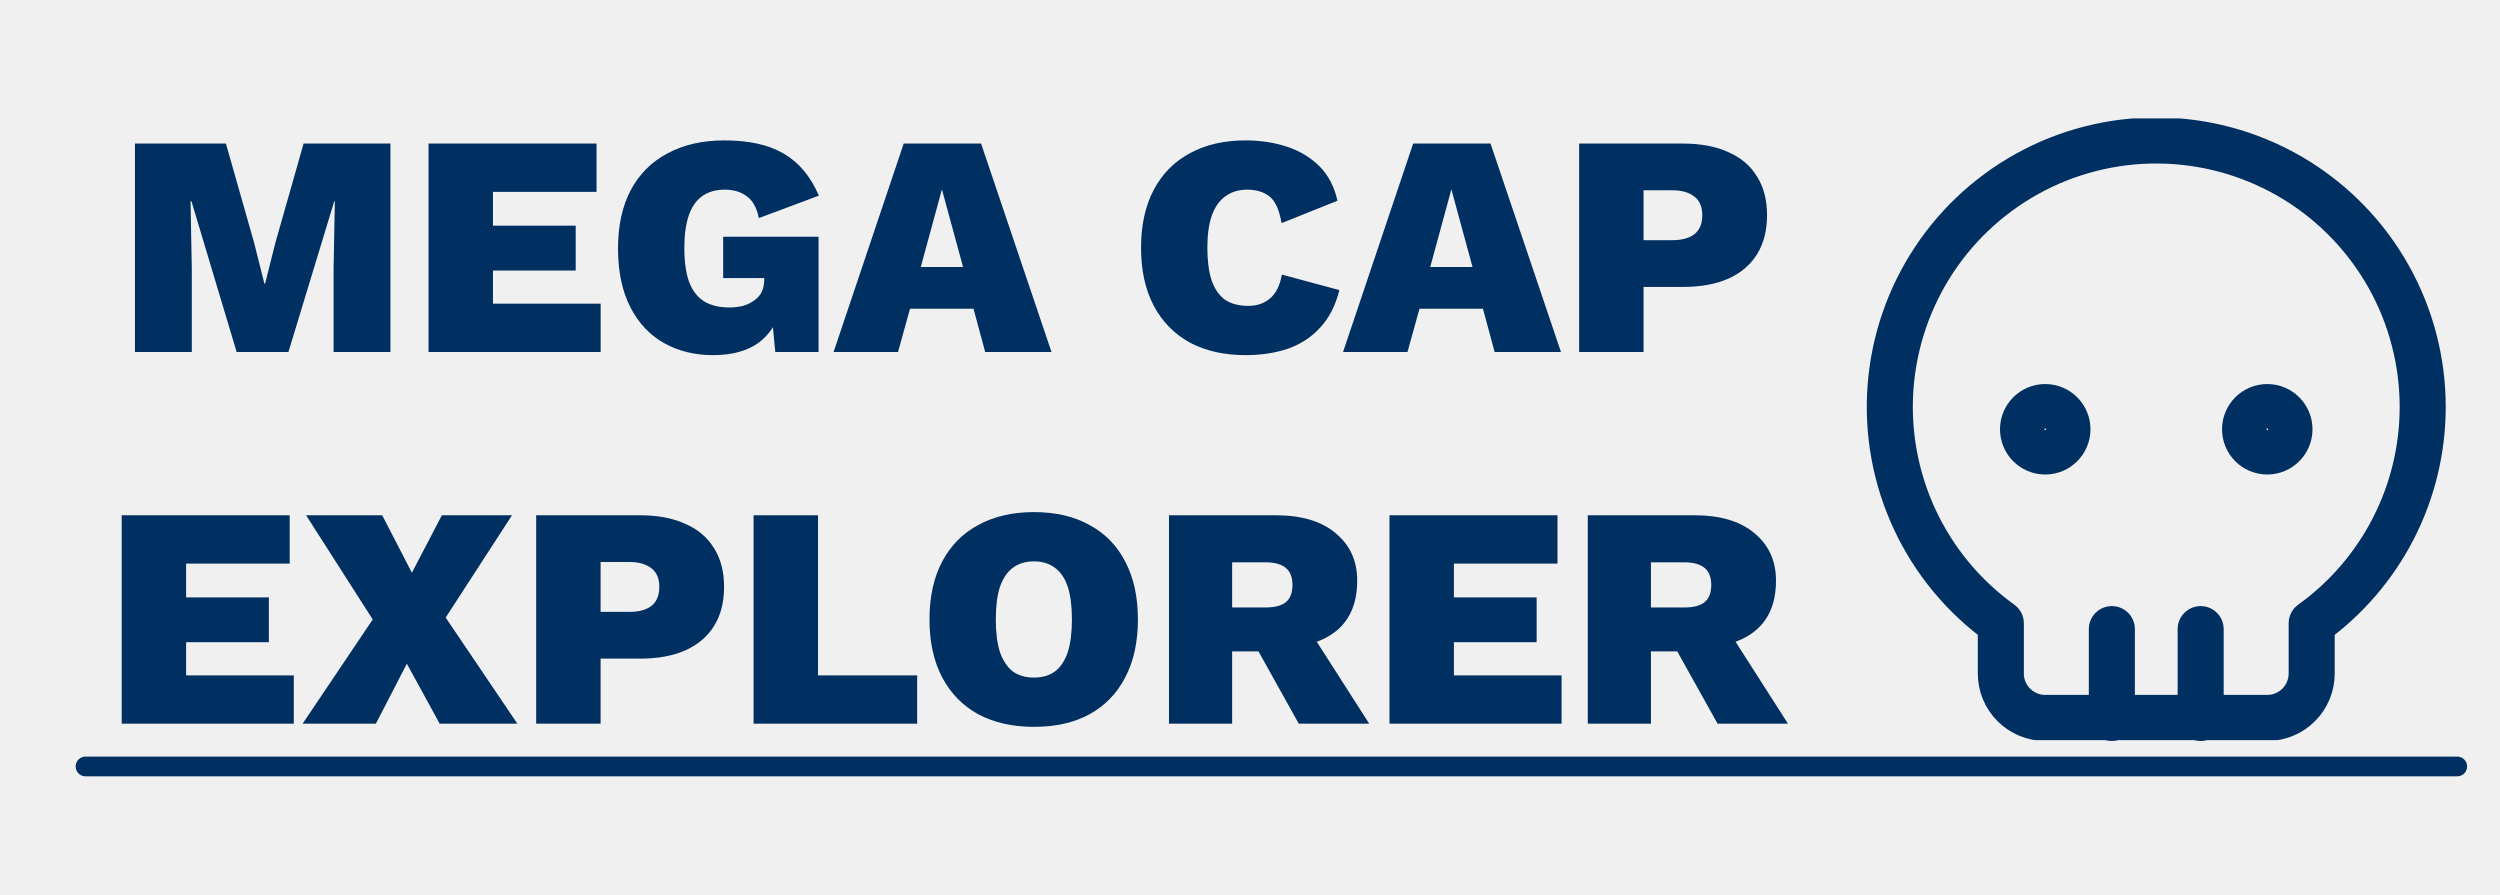
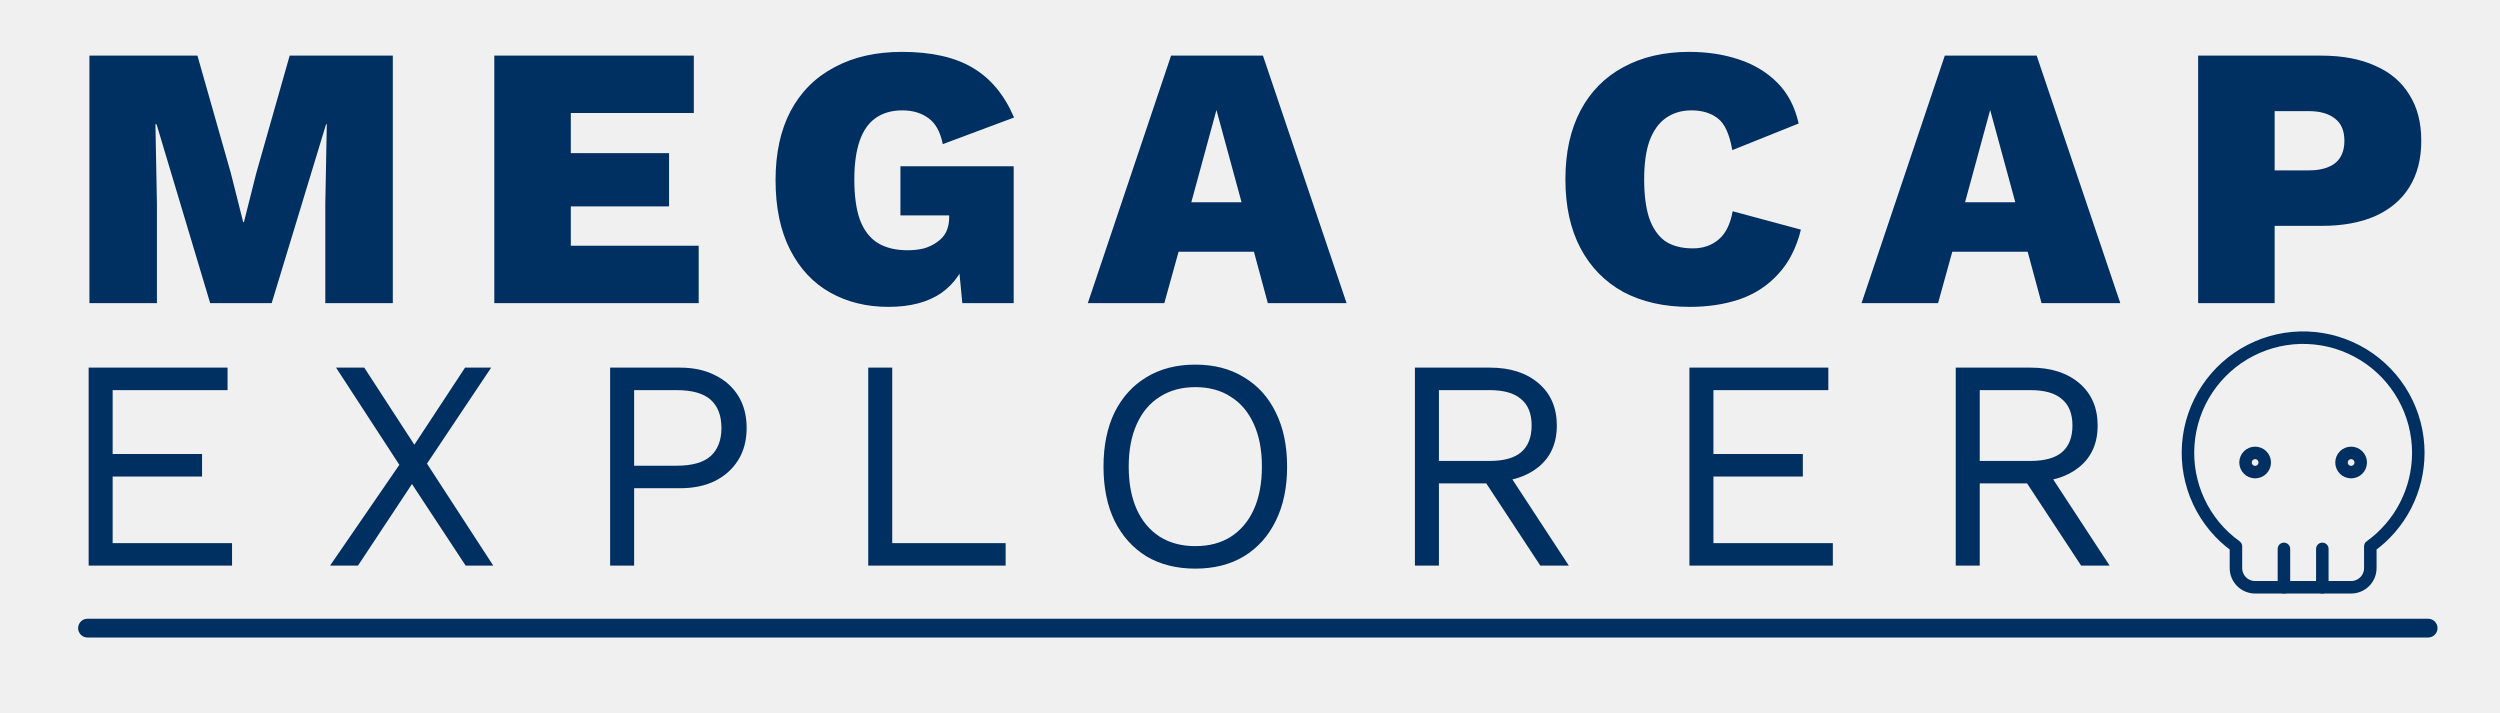
- <svg xmlns="http://www.w3.org/2000/svg" width="760" height="272" viewBox="0 0 760 272" fill="none">
-   <path d="M118.692 43.64V107H101.412V81.656L101.796 61.208H101.604L87.684 107H71.94L58.212 61.208H57.924L58.308 81.656V107H41.028V43.64H68.676L77.22 73.688L80.388 86.264H80.58L83.748 73.688L92.292 43.64H118.692ZM130.278 107V43.64H181.35V58.328H149.862V68.6H175.014V82.232H149.862V92.312H182.598V107H130.278ZM216.774 107.96C211.206 107.96 206.246 106.744 201.894 104.312C197.542 101.88 194.118 98.232 191.622 93.368C189.126 88.504 187.878 82.552 187.878 75.512C187.878 68.6 189.158 62.712 191.718 57.848C194.342 52.92 198.086 49.176 202.95 46.616C207.814 43.992 213.574 42.68 220.23 42.68C227.718 42.68 233.734 44.024 238.278 46.712C242.886 49.4 246.438 53.656 248.934 59.48L230.694 66.296C230.054 63.16 228.838 60.952 227.046 59.672C225.254 58.328 223.014 57.656 220.326 57.656C217.574 57.656 215.27 58.328 213.414 59.672C211.622 60.952 210.278 62.904 209.382 65.528C208.486 68.152 208.038 71.416 208.038 75.32C208.038 79.544 208.518 83 209.478 85.688C210.502 88.376 212.038 90.36 214.086 91.64C216.134 92.856 218.662 93.464 221.67 93.464C223.206 93.464 224.614 93.304 225.894 92.984C227.174 92.6 228.294 92.056 229.254 91.352C230.278 90.648 231.046 89.784 231.558 88.76C232.07 87.672 232.326 86.424 232.326 85.016V84.536H219.846V71.96H248.838V107H235.686L234.15 90.968L237.222 94.04C236.07 98.52 233.766 101.976 230.31 104.408C226.854 106.776 222.342 107.96 216.774 107.96ZM319.655 107H299.495L295.943 93.848H276.647L272.999 107H253.415L274.727 43.64H298.247L319.655 107ZM279.911 81.176H292.775L286.343 57.56L279.911 81.176ZM407.166 88.184C406.014 92.856 404.062 96.664 401.31 99.608C398.622 102.552 395.326 104.696 391.422 106.04C387.582 107.32 383.326 107.96 378.654 107.96C372.126 107.96 366.462 106.68 361.662 104.12C356.926 101.496 353.278 97.752 350.718 92.888C348.158 88.024 346.878 82.168 346.878 75.32C346.878 68.472 348.158 62.616 350.718 57.752C353.278 52.888 356.926 49.176 361.662 46.616C366.462 43.992 372.094 42.68 378.558 42.68C383.166 42.68 387.39 43.32 391.23 44.6C395.134 45.88 398.43 47.864 401.118 50.552C403.806 53.24 405.63 56.728 406.59 61.016L389.598 67.832C388.894 63.736 387.646 61.016 385.854 59.672C384.126 58.328 381.886 57.656 379.134 57.656C376.574 57.656 374.366 58.328 372.51 59.672C370.718 60.952 369.342 62.904 368.382 65.528C367.486 68.088 367.038 71.352 367.038 75.32C367.038 79.224 367.454 82.488 368.286 85.112C369.182 87.736 370.526 89.72 372.318 91.064C374.174 92.344 376.574 92.984 379.518 92.984C382.142 92.984 384.35 92.216 386.142 90.68C387.934 89.144 389.118 86.744 389.694 83.48L407.166 88.184ZM474.53 107H454.37L450.818 93.848H431.522L427.874 107H408.29L429.602 43.64H453.122L474.53 107ZM434.786 81.176H447.65L441.218 57.56L434.786 81.176ZM511.547 43.64C516.987 43.64 521.595 44.504 525.371 46.232C529.211 47.896 532.123 50.36 534.107 53.624C536.155 56.824 537.179 60.76 537.179 65.432C537.179 70.104 536.155 74.072 534.107 77.336C532.123 80.536 529.211 83 525.371 84.728C521.595 86.392 516.987 87.224 511.547 87.224H499.643V107H480.059V43.64H511.547ZM508.379 73.016C511.259 73.016 513.499 72.408 515.099 71.192C516.699 69.912 517.499 67.992 517.499 65.432C517.499 62.872 516.699 60.984 515.099 59.768C513.499 58.488 511.259 57.848 508.379 57.848H499.643V73.016H508.379ZM36.997 220V156.64H88.069V171.328H56.581V181.6H81.733V195.232H56.581V205.312H89.317V220H36.997ZM157.278 220H133.662L123.678 201.76L114.27 220H91.998L113.31 188.32L93.054 156.64H116.19L125.214 174.112L134.334 156.64H155.646L135.486 187.744L157.278 220ZM194.485 156.64C199.925 156.64 204.533 157.504 208.309 159.232C212.149 160.896 215.061 163.36 217.045 166.624C219.093 169.824 220.117 173.76 220.117 178.432C220.117 183.104 219.093 187.072 217.045 190.336C215.061 193.536 212.149 196 208.309 197.728C204.533 199.392 199.925 200.224 194.485 200.224H182.581V220H162.997V156.64H194.485ZM191.317 186.016C194.197 186.016 196.437 185.408 198.037 184.192C199.637 182.912 200.437 180.992 200.437 178.432C200.437 175.872 199.637 173.984 198.037 172.768C196.437 171.488 194.197 170.848 191.317 170.848H182.581V186.016H191.317ZM248.674 205.312H278.818V220H229.09V156.64H248.674V205.312ZM314.341 155.68C320.933 155.68 326.565 156.992 331.237 159.616C335.973 162.176 339.589 165.888 342.085 170.752C344.645 175.616 345.925 181.472 345.925 188.32C345.925 195.168 344.645 201.024 342.085 205.888C339.589 210.752 335.973 214.496 331.237 217.12C326.565 219.68 320.933 220.96 314.341 220.96C307.813 220.96 302.149 219.68 297.349 217.12C292.613 214.496 288.965 210.752 286.405 205.888C283.845 201.024 282.565 195.168 282.565 188.32C282.565 181.472 283.845 175.616 286.405 170.752C288.965 165.888 292.613 162.176 297.349 159.616C302.149 156.992 307.813 155.68 314.341 155.68ZM314.341 170.656C311.717 170.656 309.541 171.328 307.813 172.672C306.149 173.952 304.869 175.872 303.973 178.432C303.141 180.992 302.725 184.288 302.725 188.32C302.725 192.288 303.141 195.584 303.973 198.208C304.869 200.768 306.149 202.72 307.813 204.064C309.541 205.344 311.717 205.984 314.341 205.984C316.901 205.984 319.045 205.344 320.773 204.064C322.501 202.72 323.781 200.768 324.613 198.208C325.445 195.584 325.861 192.288 325.861 188.32C325.861 184.288 325.445 180.992 324.613 178.432C323.781 175.872 322.501 173.952 320.773 172.672C319.045 171.328 316.901 170.656 314.341 170.656ZM387.82 156.64C395.692 156.64 401.772 158.464 406.06 162.112C410.412 165.696 412.588 170.496 412.588 176.512C412.588 183.232 410.476 188.32 406.252 191.776C402.028 195.232 395.948 196.96 388.012 196.96L386.092 198.016H374.572V220H355.372V156.64H387.82ZM384.652 184.672C387.404 184.672 389.452 184.16 390.796 183.136C392.204 182.048 392.908 180.288 392.908 177.856C392.908 175.424 392.204 173.664 390.796 172.576C389.452 171.488 387.404 170.944 384.652 170.944H374.572V184.672H384.652ZM396.268 188.8L416.236 220H394.828L379.372 192.256L396.268 188.8ZM422.403 220V156.64H473.475V171.328H441.987V181.6H467.139V195.232H441.987V205.312H474.723V220H422.403ZM515.132 156.64C523.004 156.64 529.084 158.464 533.372 162.112C537.724 165.696 539.9 170.496 539.9 176.512C539.9 183.232 537.788 188.32 533.564 191.776C529.34 195.232 523.26 196.96 515.324 196.96L513.404 198.016H501.884V220H482.684V156.64H515.132ZM511.964 184.672C514.716 184.672 516.764 184.16 518.108 183.136C519.516 182.048 520.22 180.288 520.22 177.856C520.22 175.424 519.516 173.664 518.108 172.576C516.764 171.488 514.716 170.944 511.964 170.944H501.884V184.672H511.964ZM523.58 188.8L543.548 220H522.14L506.684 192.256L523.58 188.8Z" fill="#002F61" />
-   <g clip-path="url(#clip0_2_2)">
-     <path d="M736.5 123.75C736.508 109.87 732.949 96.221 726.165 84.112C719.38 72.004 709.598 61.841 697.757 54.6C685.916 47.359 672.412 43.282 658.542 42.761C644.672 42.24 630.901 45.292 618.549 51.623C606.198 57.955 595.68 67.355 588.006 78.92C580.332 90.486 575.759 103.829 574.725 117.67C573.691 131.511 576.231 145.386 582.102 157.963C587.972 170.541 596.976 181.398 608.25 189.495V204.75C608.25 208.33 609.672 211.764 612.204 214.296C614.736 216.828 618.17 218.25 621.75 218.25H689.25C692.83 218.25 696.264 216.828 698.796 214.296C701.328 211.764 702.75 208.33 702.75 204.75V189.495C713.187 181.999 721.691 172.128 727.56 160.696C733.428 149.264 736.493 136.6 736.5 123.75V123.75Z" stroke="#002F61" stroke-width="14" stroke-linecap="round" stroke-linejoin="round" />
-     <path d="M621.75 137.25C625.478 137.25 628.5 134.228 628.5 130.5C628.5 126.772 625.478 123.75 621.75 123.75C618.022 123.75 615 126.772 615 130.5C615 134.228 618.022 137.25 621.75 137.25Z" stroke="#002F61" stroke-width="14" stroke-linecap="round" stroke-linejoin="round" />
-     <path d="M689.25 137.25C692.978 137.25 696 134.228 696 130.5C696 126.772 692.978 123.75 689.25 123.75C685.522 123.75 682.5 126.772 682.5 130.5C682.5 134.228 685.522 137.25 689.25 137.25Z" stroke="#002F61" stroke-width="14" stroke-linecap="round" stroke-linejoin="round" />
-     <path d="M642 191.25V218.25" stroke="#002F61" stroke-width="14" stroke-linecap="round" stroke-linejoin="round" />
-     <path d="M669 191.25V218.25" stroke="#002F61" stroke-width="14" stroke-linecap="round" stroke-linejoin="round" />
-   </g>
-   <line x1="26" y1="233" x2="747" y2="233" stroke="#002F61" stroke-width="6" stroke-linecap="round" />
-   <defs>
-     <clipPath id="clip0_2_2">
-       <rect width="189" height="189" fill="white" transform="translate(561 36)" />
-     </clipPath>
-   </defs>
+ <svg xmlns="http://www.w3.org/2000/svg" width="800" height="228" viewBox="0 0 800 228" fill="none">
+   <path d="M125.697 17.8V97H104.097V65.32L104.577 39.76H104.337L86.937 97H67.257L50.097 39.76H49.737L50.217 65.32V97H28.617V17.8H63.177L73.857 55.36L77.817 71.08H78.057L82.017 55.36L92.697 17.8H125.697ZM158.179 97V17.8H222.019V36.16H182.659V49H214.099V66.04H182.659V78.64H223.579V97H158.179ZM284.299 98.2C277.339 98.2 271.139 96.68 265.699 93.64C260.259 90.6 255.979 86.04 252.859 79.96C249.739 73.88 248.179 66.44 248.179 57.64C248.179 49 249.779 41.64 252.979 35.56C256.259 29.4 260.939 24.72 267.019 21.52C273.099 18.24 280.299 16.6 288.619 16.6C297.979 16.6 305.499 18.28 311.179 21.64C316.939 25 321.379 30.32 324.499 37.6L301.699 46.12C300.899 42.2 299.379 39.44 297.139 37.84C294.899 36.16 292.099 35.32 288.739 35.32C285.299 35.32 282.419 36.16 280.099 37.84C277.859 39.44 276.179 41.88 275.059 45.16C273.939 48.44 273.379 52.52 273.379 57.4C273.379 62.68 273.979 67 275.179 70.36C276.459 73.72 278.379 76.2 280.939 77.8C283.499 79.32 286.659 80.08 290.419 80.08C292.339 80.08 294.099 79.88 295.699 79.48C297.299 79 298.699 78.32 299.899 77.44C301.179 76.56 302.139 75.48 302.779 74.2C303.419 72.84 303.739 71.28 303.739 69.52V68.92H288.139V53.2H324.379V97H307.939L306.019 76.96L309.859 80.8C308.419 86.4 305.539 90.72 301.219 93.76C296.899 96.72 291.259 98.2 284.299 98.2ZM430.901 97H405.701L401.261 80.56H377.141L372.581 97H348.101L374.741 17.8H404.141L430.901 97ZM381.221 64.72H397.301L389.261 35.2L381.221 64.72ZM576.289 73.48C574.849 79.32 572.409 84.08 568.969 87.76C565.609 91.44 561.489 94.12 556.609 95.8C551.809 97.4 546.489 98.2 540.649 98.2C532.489 98.2 525.409 96.6 519.409 93.4C513.489 90.12 508.929 85.44 505.729 79.36C502.529 73.28 500.929 65.96 500.929 57.4C500.929 48.84 502.529 41.52 505.729 35.44C508.929 29.36 513.489 24.72 519.409 21.52C525.409 18.24 532.449 16.6 540.529 16.6C546.289 16.6 551.569 17.4 556.369 19C561.249 20.6 565.369 23.08 568.729 26.44C572.089 29.8 574.369 34.16 575.569 39.52L554.329 48.04C553.449 42.92 551.889 39.52 549.649 37.84C547.489 36.16 544.689 35.32 541.249 35.32C538.049 35.32 535.289 36.16 532.969 37.84C530.729 39.44 529.009 41.88 527.809 45.16C526.689 48.36 526.129 52.44 526.129 57.4C526.129 62.28 526.649 66.36 527.689 69.64C528.809 72.92 530.489 75.4 532.729 77.08C535.049 78.68 538.049 79.48 541.729 79.48C545.009 79.48 547.769 78.52 550.009 76.6C552.249 74.68 553.729 71.68 554.449 67.6L576.289 73.48ZM678.495 97H653.295L648.855 80.56H624.735L620.175 97H595.695L622.335 17.8H651.735L678.495 97ZM628.815 64.72H644.895L636.855 35.2L628.815 64.72ZM742.766 17.8C749.566 17.8 755.326 18.88 760.046 21.04C764.846 23.12 768.486 26.2 770.966 30.28C773.526 34.28 774.806 39.2 774.806 45.04C774.806 50.88 773.526 55.84 770.966 59.92C768.486 63.92 764.846 67 760.046 69.16C755.326 71.24 749.566 72.28 742.766 72.28H727.886V97H703.406V17.8H742.766ZM738.806 54.52C742.406 54.52 745.206 53.76 747.206 52.24C749.206 50.64 750.206 48.24 750.206 45.04C750.206 41.84 749.206 39.48 747.206 37.96C745.206 36.36 742.406 35.56 738.806 35.56H727.886V54.52H738.806Z" fill="#002F61" />
+   <path d="M773.857 144.929C773.861 138.613 772.241 132.402 769.154 126.892C766.067 121.383 761.616 116.758 756.228 113.464C750.84 110.169 744.695 108.314 738.384 108.077C732.073 107.839 725.807 109.228 720.186 112.109C714.566 114.99 709.78 119.267 706.289 124.53C702.797 129.792 700.716 135.864 700.245 142.162C699.775 148.46 700.931 154.774 703.602 160.497C706.273 166.22 710.37 171.16 715.5 174.844V181.786C715.5 183.415 716.147 184.977 717.299 186.129C718.451 187.281 720.014 187.929 721.643 187.929H752.357C753.986 187.929 755.549 187.281 756.701 186.129C757.853 184.977 758.5 183.415 758.5 181.786V174.844C763.249 171.433 767.119 166.942 769.789 161.74C772.459 156.538 773.854 150.776 773.857 144.929V144.929Z" stroke="#002F61" stroke-width="4" stroke-linecap="round" stroke-linejoin="round" />
+   <path d="M721.643 151.071C723.339 151.071 724.714 149.696 724.714 148C724.714 146.304 723.339 144.929 721.643 144.929C719.947 144.929 718.571 146.304 718.571 148C718.571 149.696 719.947 151.071 721.643 151.071Z" stroke="#002F61" stroke-width="4" stroke-linecap="round" stroke-linejoin="round" />
+   <path d="M752.357 151.071C754.053 151.071 755.429 149.696 755.429 148C755.429 146.304 754.053 144.929 752.357 144.929C750.661 144.929 749.286 146.304 749.286 148C749.286 149.696 750.661 151.071 752.357 151.071Z" stroke="#002F61" stroke-width="4" stroke-linecap="round" stroke-linejoin="round" />
+   <path d="M730.857 175.643V187.929" stroke="#002F61" stroke-width="4" stroke-linecap="round" stroke-linejoin="round" />
+   <path d="M743.143 175.643V187.929" stroke="#002F61" stroke-width="4" stroke-linecap="round" stroke-linejoin="round" />
+   <line x1="28" y1="201" x2="777" y2="201" stroke="#002F61" stroke-width="6" stroke-linecap="round" />
+   <path d="M28.368 181V117.64H72.816V124.84H36.048V145.288H64.656V152.488H36.048V173.8H74.256V181H28.368ZM157.843 181H149.011L131.827 154.888L114.547 181H105.619L127.795 148.744L107.539 117.64H116.563L132.595 142.312L148.819 117.64H157.171L136.627 148.36L157.843 181ZM217.611 117.64C221.899 117.64 225.611 118.44 228.747 120.04C231.947 121.576 234.443 123.784 236.235 126.664C238.027 129.544 238.923 132.968 238.923 136.936C238.923 140.904 238.027 144.328 236.235 147.208C234.443 150.088 231.947 152.328 228.747 153.928C225.611 155.464 221.899 156.232 217.611 156.232H202.923V181H195.243V117.64H217.611ZM216.459 149.032C221.451 149.032 225.099 148.008 227.403 145.96C229.707 143.848 230.859 140.84 230.859 136.936C230.859 132.968 229.707 129.96 227.403 127.912C225.099 125.864 221.451 124.84 216.459 124.84H202.923V149.032H216.459ZM285.517 173.8H321.805V181H277.837V117.64H285.517V173.8ZM382.498 116.68C388.514 116.68 393.698 118.024 398.05 120.712C402.466 123.336 405.858 127.08 408.226 131.944C410.658 136.808 411.874 142.6 411.874 149.32C411.874 156.04 410.658 161.832 408.226 166.696C405.858 171.56 402.466 175.336 398.05 178.024C393.698 180.648 388.514 181.96 382.498 181.96C376.482 181.96 371.266 180.648 366.85 178.024C362.498 175.336 359.106 171.56 356.674 166.696C354.306 161.832 353.122 156.04 353.122 149.32C353.122 142.6 354.306 136.808 356.674 131.944C359.106 127.08 362.498 123.336 366.85 120.712C371.266 118.024 376.482 116.68 382.498 116.68ZM382.498 123.88C378.146 123.88 374.37 124.904 371.17 126.952C367.97 128.936 365.506 131.848 363.778 135.688C362.05 139.464 361.186 144.008 361.186 149.32C361.186 154.632 362.05 159.208 363.778 163.048C365.506 166.824 367.97 169.736 371.17 171.784C374.37 173.768 378.146 174.76 382.498 174.76C386.914 174.76 390.69 173.768 393.826 171.784C397.026 169.736 399.49 166.824 401.218 163.048C402.946 159.208 403.81 154.632 403.81 149.32C403.81 144.008 402.946 139.464 401.218 135.688C399.49 131.848 397.026 128.936 393.826 126.952C390.69 124.904 386.914 123.88 382.498 123.88ZM476.774 117.64C483.238 117.64 488.422 119.304 492.326 122.632C496.23 125.96 498.182 130.472 498.182 136.168C498.182 141.864 496.198 146.312 492.23 149.512C488.326 152.648 483.142 154.216 476.678 154.216L476.006 154.696H460.454V181H452.774V117.64H476.774ZM476.678 147.496C481.222 147.496 484.582 146.568 486.758 144.712C488.998 142.792 490.118 139.944 490.118 136.168C490.118 132.392 488.998 129.576 486.758 127.72C484.582 125.8 481.222 124.84 476.678 124.84H460.454V147.496H476.678ZM481.094 149.032L502.022 181H492.902L474.662 153.256L481.094 149.032ZM540.618 181V117.64H585.066V124.84H548.298V145.288H576.906V152.488H548.298V173.8H586.506V181H540.618ZM649.837 117.64C656.301 117.64 661.485 119.304 665.389 122.632C669.293 125.96 671.245 130.472 671.245 136.168C671.245 141.864 669.261 146.312 665.293 149.512C661.389 152.648 656.205 154.216 649.741 154.216L649.069 154.696H633.517V181H625.837V117.64H649.837ZM649.741 147.496C654.285 147.496 657.645 146.568 659.821 144.712C662.061 142.792 663.181 139.944 663.181 136.168C663.181 132.392 662.061 129.576 659.821 127.72C657.645 125.8 654.285 124.84 649.741 124.84H633.517V147.496H649.741ZM654.157 149.032L675.085 181H665.965L647.725 153.256L654.157 149.032Z" fill="#002F61" />
</svg>
